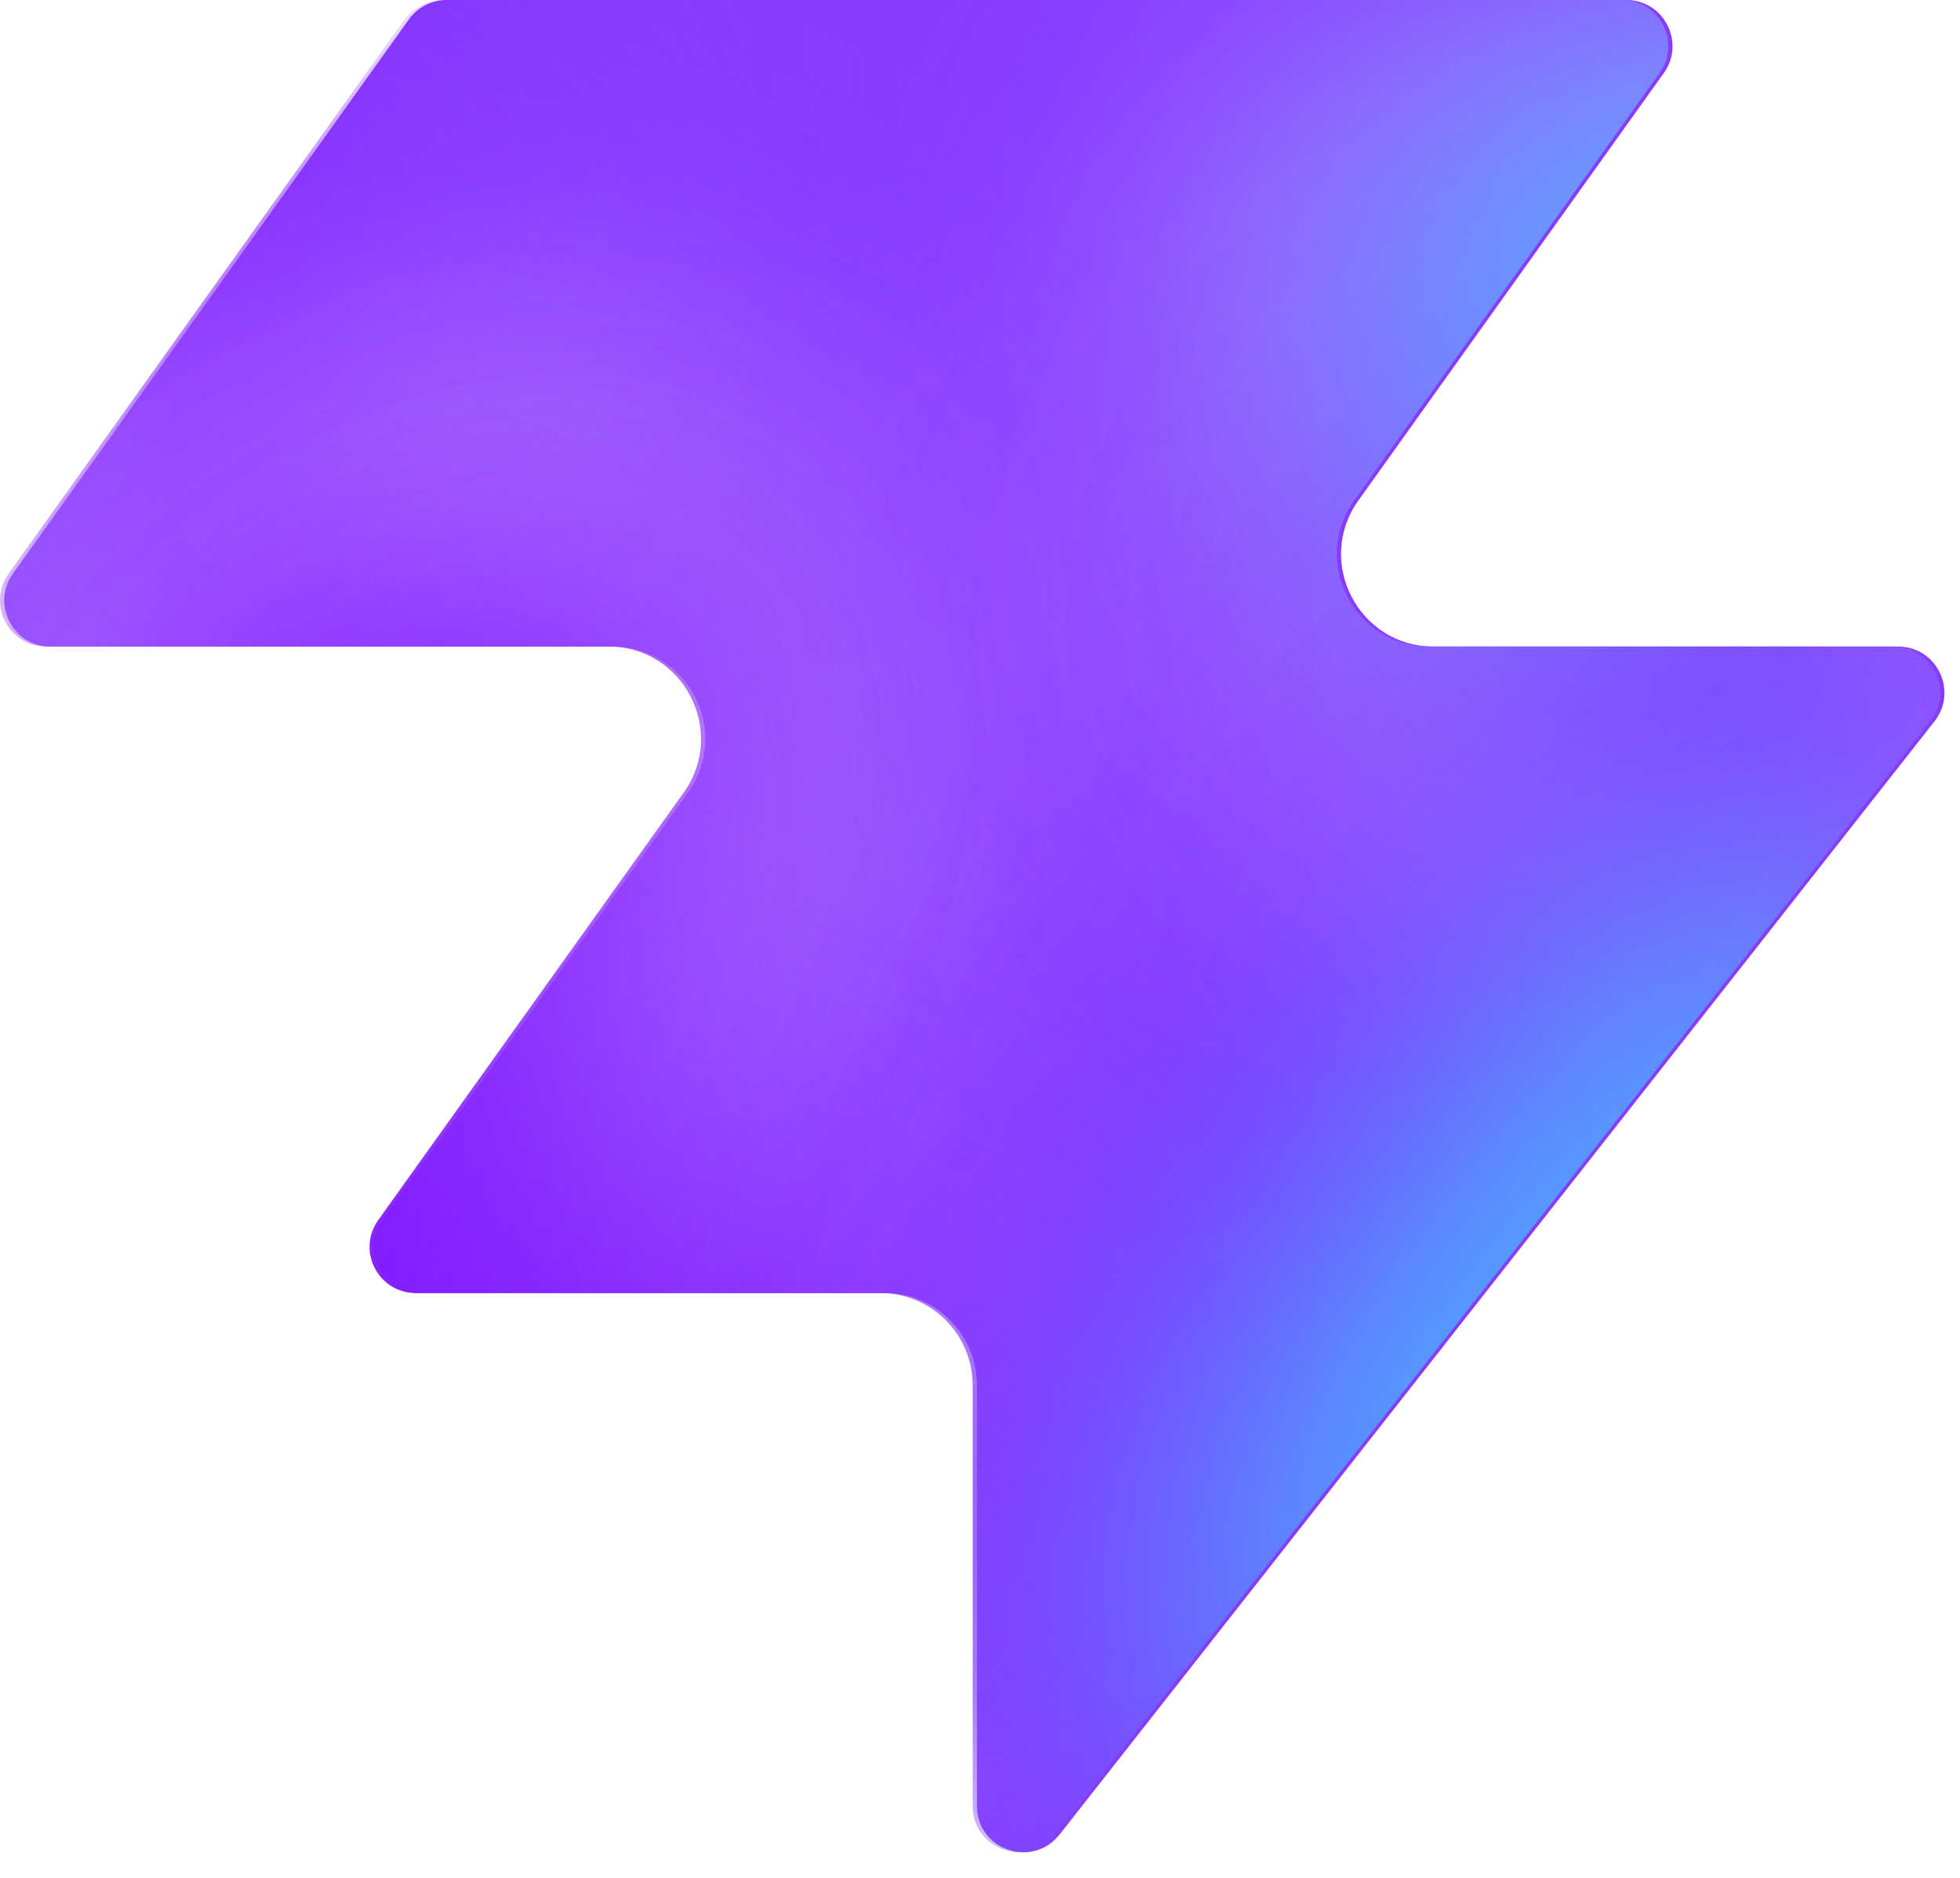
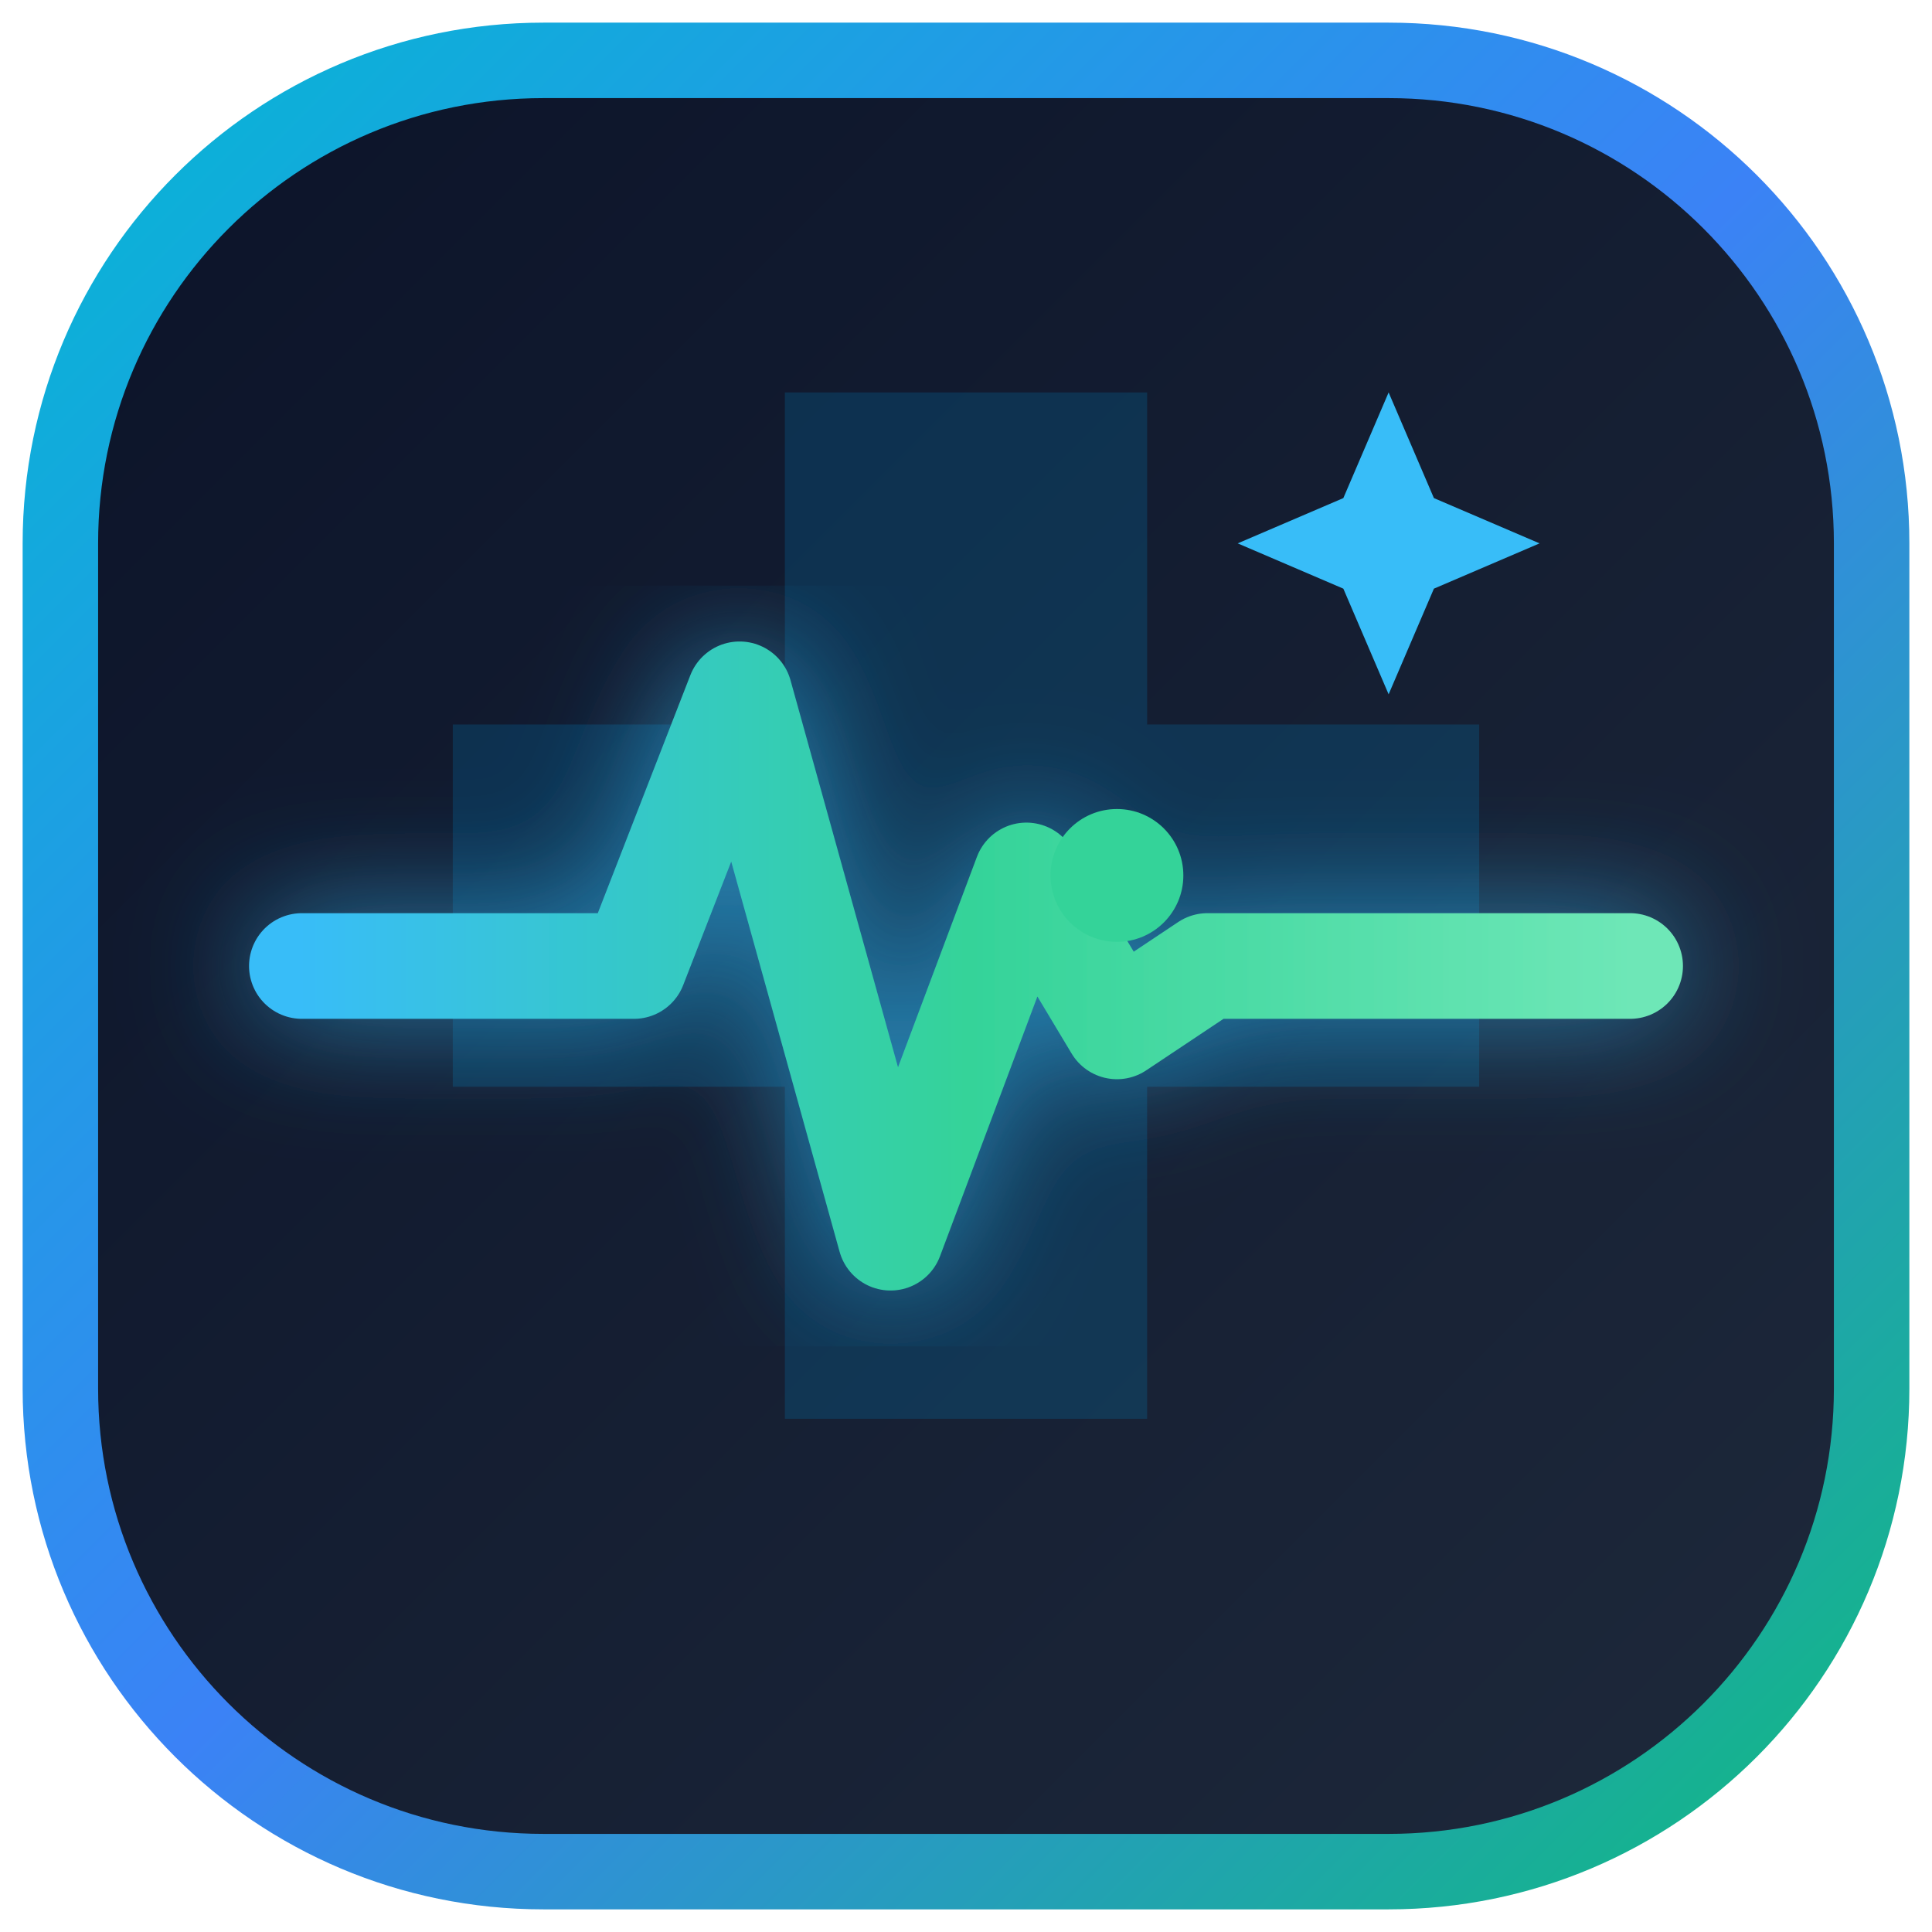
- <svg xmlns="http://www.w3.org/2000/svg" width="48" height="46" fill="none" viewBox="0 0 48 46">
-   <path fill="#863bff" d="M25.946 44.938c-.664.845-2.021.375-2.021-.698V33.937a2.26 2.26 0 0 0-2.262-2.262H10.287c-.92 0-1.456-1.04-.92-1.788l7.48-10.471c1.07-1.497 0-3.578-1.842-3.578H1.237c-.92 0-1.456-1.04-.92-1.788L10.013.474c.214-.297.556-.474.92-.474h28.894c.92 0 1.456 1.04.92 1.788l-7.48 10.471c-1.07 1.498 0 3.579 1.842 3.579h11.377c.943 0 1.473 1.088.89 1.83L25.947 44.94z" style="fill:#863bff;fill:color(display-p3 .525 .23 1);fill-opacity:1" />
-   <mask id="a" width="48" height="46" x="0" y="0" maskUnits="userSpaceOnUse" style="mask-type:alpha">
-     <path fill="#000" d="M25.842 44.938c-.664.844-2.021.375-2.021-.698V33.937a2.26 2.26 0 0 0-2.262-2.262H10.183c-.92 0-1.456-1.04-.92-1.788l7.48-10.471c1.07-1.498 0-3.579-1.842-3.579H1.133c-.92 0-1.456-1.04-.92-1.787L9.91.473c.214-.297.556-.474.92-.474h28.894c.92 0 1.456 1.04.92 1.788l-7.48 10.471c-1.07 1.498 0 3.578 1.842 3.578h11.377c.943 0 1.473 1.088.89 1.832L25.843 44.94z" style="fill:#000;fill-opacity:1" />
-   </mask>
-   <g mask="url(#a)">
-     <g filter="url(#b)">
-       <ellipse cx="5.508" cy="14.704" fill="#ede6ff" rx="5.508" ry="14.704" style="fill:#ede6ff;fill:color(display-p3 .927 .903 1);fill-opacity:1" transform="matrix(.00324 1 1 -.00324 -4.47 31.516)" />
-     </g>
-     <g filter="url(#c)">
-       <ellipse cx="10.399" cy="29.851" fill="#ede6ff" rx="10.399" ry="29.851" style="fill:#ede6ff;fill:color(display-p3 .927 .903 1);fill-opacity:1" transform="matrix(.00324 1 1 -.00324 -39.328 7.883)" />
-     </g>
-     <g filter="url(#d)">
-       <ellipse cx="5.508" cy="30.487" fill="#7e14ff" rx="5.508" ry="30.487" style="fill:#7e14ff;fill:color(display-p3 .492 .077 1);fill-opacity:1" transform="rotate(89.814 -25.913 -14.639)scale(1 -1)" />
-     </g>
-     <g filter="url(#e)">
-       <ellipse cx="5.508" cy="30.599" fill="#7e14ff" rx="5.508" ry="30.599" style="fill:#7e14ff;fill:color(display-p3 .492 .077 1);fill-opacity:1" transform="rotate(89.814 -32.644 -3.334)scale(1 -1)" />
-     </g>
-     <g filter="url(#f)">
-       <ellipse cx="5.508" cy="30.599" fill="#7e14ff" rx="5.508" ry="30.599" style="fill:#7e14ff;fill:color(display-p3 .492 .077 1);fill-opacity:1" transform="matrix(.00324 1 1 -.00324 -34.34 30.47)" />
-     </g>
-     <g filter="url(#g)">
-       <ellipse cx="14.072" cy="22.078" fill="#ede6ff" rx="14.072" ry="22.078" style="fill:#ede6ff;fill:color(display-p3 .927 .903 1);fill-opacity:1" transform="rotate(93.35 24.506 48.493)scale(-1 1)" />
-     </g>
-     <g filter="url(#h)">
-       <ellipse cx="3.47" cy="21.501" fill="#7e14ff" rx="3.47" ry="21.501" style="fill:#7e14ff;fill:color(display-p3 .492 .077 1);fill-opacity:1" transform="rotate(89.009 28.708 47.59)scale(-1 1)" />
-     </g>
-     <g filter="url(#i)">
-       <ellipse cx="3.47" cy="21.501" fill="#7e14ff" rx="3.47" ry="21.501" style="fill:#7e14ff;fill:color(display-p3 .492 .077 1);fill-opacity:1" transform="rotate(89.009 28.708 47.59)scale(-1 1)" />
-     </g>
-     <g filter="url(#j)">
-       <ellipse cx=".387" cy="8.972" fill="#7e14ff" rx="4.407" ry="29.108" style="fill:#7e14ff;fill:color(display-p3 .492 .077 1);fill-opacity:1" transform="rotate(39.51 .387 8.972)" />
-     </g>
-     <g filter="url(#k)">
-       <ellipse cx="47.523" cy="-6.092" fill="#7e14ff" rx="4.407" ry="29.108" style="fill:#7e14ff;fill:color(display-p3 .492 .077 1);fill-opacity:1" transform="rotate(37.892 47.523 -6.092)" />
-     </g>
-     <g filter="url(#l)">
-       <ellipse cx="41.412" cy="6.333" fill="#47bfff" rx="5.971" ry="9.665" style="fill:#47bfff;fill:color(display-p3 .28 .748 1);fill-opacity:1" transform="rotate(37.892 41.412 6.333)" />
-     </g>
-     <g filter="url(#m)">
-       <ellipse cx="-1.879" cy="38.332" fill="#7e14ff" rx="4.407" ry="29.108" style="fill:#7e14ff;fill:color(display-p3 .492 .077 1);fill-opacity:1" transform="rotate(37.892 -1.88 38.332)" />
-     </g>
-     <g filter="url(#n)">
-       <ellipse cx="-1.879" cy="38.332" fill="#7e14ff" rx="4.407" ry="29.108" style="fill:#7e14ff;fill:color(display-p3 .492 .077 1);fill-opacity:1" transform="rotate(37.892 -1.88 38.332)" />
-     </g>
-     <g filter="url(#o)">
-       <ellipse cx="35.651" cy="29.907" fill="#7e14ff" rx="4.407" ry="29.108" style="fill:#7e14ff;fill:color(display-p3 .492 .077 1);fill-opacity:1" transform="rotate(37.892 35.651 29.907)" />
-     </g>
-     <g filter="url(#p)">
-       <ellipse cx="38.418" cy="32.4" fill="#47bfff" rx="5.971" ry="15.297" style="fill:#47bfff;fill:color(display-p3 .28 .748 1);fill-opacity:1" transform="rotate(37.892 38.418 32.4)" />
-     </g>
-   </g>
+ <svg xmlns="http://www.w3.org/2000/svg" viewBox="0 0 64 64" fill="none">
  <defs>
-     <filter id="b" width="60.045" height="41.654" x="-19.77" y="16.149" color-interpolation-filters="sRGB" filterUnits="userSpaceOnUse">
-       <feFlood flood-opacity="0" result="BackgroundImageFix" />
-       <feBlend in="SourceGraphic" in2="BackgroundImageFix" result="shape" />
-       <feGaussianBlur result="effect1_foregroundBlur_2002_17158" stdDeviation="7.659" />
-     </filter>
-     <filter id="c" width="90.34" height="51.437" x="-54.613" y="-7.533" color-interpolation-filters="sRGB" filterUnits="userSpaceOnUse">
-       <feFlood flood-opacity="0" result="BackgroundImageFix" />
-       <feBlend in="SourceGraphic" in2="BackgroundImageFix" result="shape" />
-       <feGaussianBlur result="effect1_foregroundBlur_2002_17158" stdDeviation="7.659" />
-     </filter>
-     <filter id="d" width="79.355" height="29.4" x="-49.64" y="2.03" color-interpolation-filters="sRGB" filterUnits="userSpaceOnUse">
-       <feFlood flood-opacity="0" result="BackgroundImageFix" />
-       <feBlend in="SourceGraphic" in2="BackgroundImageFix" result="shape" />
-       <feGaussianBlur result="effect1_foregroundBlur_2002_17158" stdDeviation="4.596" />
-     </filter>
-     <filter id="e" width="79.579" height="29.4" x="-45.045" y="20.029" color-interpolation-filters="sRGB" filterUnits="userSpaceOnUse">
-       <feFlood flood-opacity="0" result="BackgroundImageFix" />
-       <feBlend in="SourceGraphic" in2="BackgroundImageFix" result="shape" />
-       <feGaussianBlur result="effect1_foregroundBlur_2002_17158" stdDeviation="4.596" />
-     </filter>
-     <filter id="f" width="79.579" height="29.4" x="-43.513" y="21.178" color-interpolation-filters="sRGB" filterUnits="userSpaceOnUse">
-       <feFlood flood-opacity="0" result="BackgroundImageFix" />
-       <feBlend in="SourceGraphic" in2="BackgroundImageFix" result="shape" />
-       <feGaussianBlur result="effect1_foregroundBlur_2002_17158" stdDeviation="4.596" />
-     </filter>
-     <filter id="g" width="74.749" height="58.852" x="15.756" y="-17.901" color-interpolation-filters="sRGB" filterUnits="userSpaceOnUse">
-       <feFlood flood-opacity="0" result="BackgroundImageFix" />
-       <feBlend in="SourceGraphic" in2="BackgroundImageFix" result="shape" />
-       <feGaussianBlur result="effect1_foregroundBlur_2002_17158" stdDeviation="7.659" />
-     </filter>
-     <filter id="h" width="61.377" height="25.362" x="23.548" y="2.284" color-interpolation-filters="sRGB" filterUnits="userSpaceOnUse">
-       <feFlood flood-opacity="0" result="BackgroundImageFix" />
-       <feBlend in="SourceGraphic" in2="BackgroundImageFix" result="shape" />
-       <feGaussianBlur result="effect1_foregroundBlur_2002_17158" stdDeviation="4.596" />
-     </filter>
-     <filter id="i" width="61.377" height="25.362" x="23.548" y="2.284" color-interpolation-filters="sRGB" filterUnits="userSpaceOnUse">
-       <feFlood flood-opacity="0" result="BackgroundImageFix" />
-       <feBlend in="SourceGraphic" in2="BackgroundImageFix" result="shape" />
-       <feGaussianBlur result="effect1_foregroundBlur_2002_17158" stdDeviation="4.596" />
-     </filter>
-     <filter id="j" width="56.045" height="63.649" x="-27.636" y="-22.853" color-interpolation-filters="sRGB" filterUnits="userSpaceOnUse">
-       <feFlood flood-opacity="0" result="BackgroundImageFix" />
-       <feBlend in="SourceGraphic" in2="BackgroundImageFix" result="shape" />
-       <feGaussianBlur result="effect1_foregroundBlur_2002_17158" stdDeviation="4.596" />
-     </filter>
-     <filter id="k" width="54.814" height="64.646" x="20.116" y="-38.415" color-interpolation-filters="sRGB" filterUnits="userSpaceOnUse">
-       <feFlood flood-opacity="0" result="BackgroundImageFix" />
-       <feBlend in="SourceGraphic" in2="BackgroundImageFix" result="shape" />
-       <feGaussianBlur result="effect1_foregroundBlur_2002_17158" stdDeviation="4.596" />
-     </filter>
-     <filter id="l" width="33.541" height="35.313" x="24.641" y="-11.323" color-interpolation-filters="sRGB" filterUnits="userSpaceOnUse">
-       <feFlood flood-opacity="0" result="BackgroundImageFix" />
-       <feBlend in="SourceGraphic" in2="BackgroundImageFix" result="shape" />
-       <feGaussianBlur result="effect1_foregroundBlur_2002_17158" stdDeviation="4.596" />
-     </filter>
-     <filter id="m" width="54.814" height="64.646" x="-29.286" y="6.009" color-interpolation-filters="sRGB" filterUnits="userSpaceOnUse">
-       <feFlood flood-opacity="0" result="BackgroundImageFix" />
-       <feBlend in="SourceGraphic" in2="BackgroundImageFix" result="shape" />
-       <feGaussianBlur result="effect1_foregroundBlur_2002_17158" stdDeviation="4.596" />
-     </filter>
-     <filter id="n" width="54.814" height="64.646" x="-29.286" y="6.009" color-interpolation-filters="sRGB" filterUnits="userSpaceOnUse">
-       <feFlood flood-opacity="0" result="BackgroundImageFix" />
-       <feBlend in="SourceGraphic" in2="BackgroundImageFix" result="shape" />
-       <feGaussianBlur result="effect1_foregroundBlur_2002_17158" stdDeviation="4.596" />
-     </filter>
-     <filter id="o" width="54.814" height="64.646" x="8.244" y="-2.416" color-interpolation-filters="sRGB" filterUnits="userSpaceOnUse">
-       <feFlood flood-opacity="0" result="BackgroundImageFix" />
-       <feBlend in="SourceGraphic" in2="BackgroundImageFix" result="shape" />
-       <feGaussianBlur result="effect1_foregroundBlur_2002_17158" stdDeviation="4.596" />
-     </filter>
-     <filter id="p" width="39.409" height="43.623" x="18.713" y="10.588" color-interpolation-filters="sRGB" filterUnits="userSpaceOnUse">
-       <feFlood flood-opacity="0" result="BackgroundImageFix" />
-       <feBlend in="SourceGraphic" in2="BackgroundImageFix" result="shape" />
-       <feGaussianBlur result="effect1_foregroundBlur_2002_17158" stdDeviation="4.596" />
+     <linearGradient id="bgGrad" x1="0%" y1="0%" x2="100%" y2="100%">
+       <stop offset="0%" stop-color="#0b1329" />
+       <stop offset="100%" stop-color="#1e293b" />
+     </linearGradient>
+     <linearGradient id="glowGrad" x1="0%" y1="0%" x2="100%" y2="100%">
+       <stop offset="0%" stop-color="#06b6d4" />
+       <stop offset="50%" stop-color="#3b82f6" />
+       <stop offset="100%" stop-color="#10b981" />
+     </linearGradient>
+     <linearGradient id="pulseGrad" x1="0%" y1="0%" x2="100%" y2="0%">
+       <stop offset="0%" stop-color="#38bdf8" />
+       <stop offset="50%" stop-color="#34d399" />
+       <stop offset="100%" stop-color="#6ee7b7" />
+     </linearGradient>
+     <filter id="glow" x="-20%" y="-20%" width="140%" height="140%">
+       <feDropShadow dx="0" dy="0" stdDeviation="2" flood-color="#38bdf8" flood-opacity="0.6" />
    </filter>
  </defs>
+   <rect x="2" y="2" width="60" height="60" rx="16" fill="url(#bgGrad)" stroke="url(#glowGrad)" stroke-width="2.5" />
+   <path d="M26 13h12v11h11v12h-11v11h-12v-11h-11v-12h11z" fill="#0284c7" fill-opacity="0.22" />
+   <path d="M10 32h11l3.5-9 5 18 4.5-12 3 5 3-2h14" stroke="url(#pulseGrad)" stroke-width="3.5" stroke-linecap="round" stroke-linejoin="round" filter="url(#glow)" />
+   <path d="M46 13l1.5 3.5 3.5 1.5-3.5 1.5-1.5 3.5-1.5-3.5-3.5-1.5 3.5-1.5z" fill="#38bdf8" />
+   <circle cx="37" cy="29" r="2.2" fill="#34d399" />
</svg>
